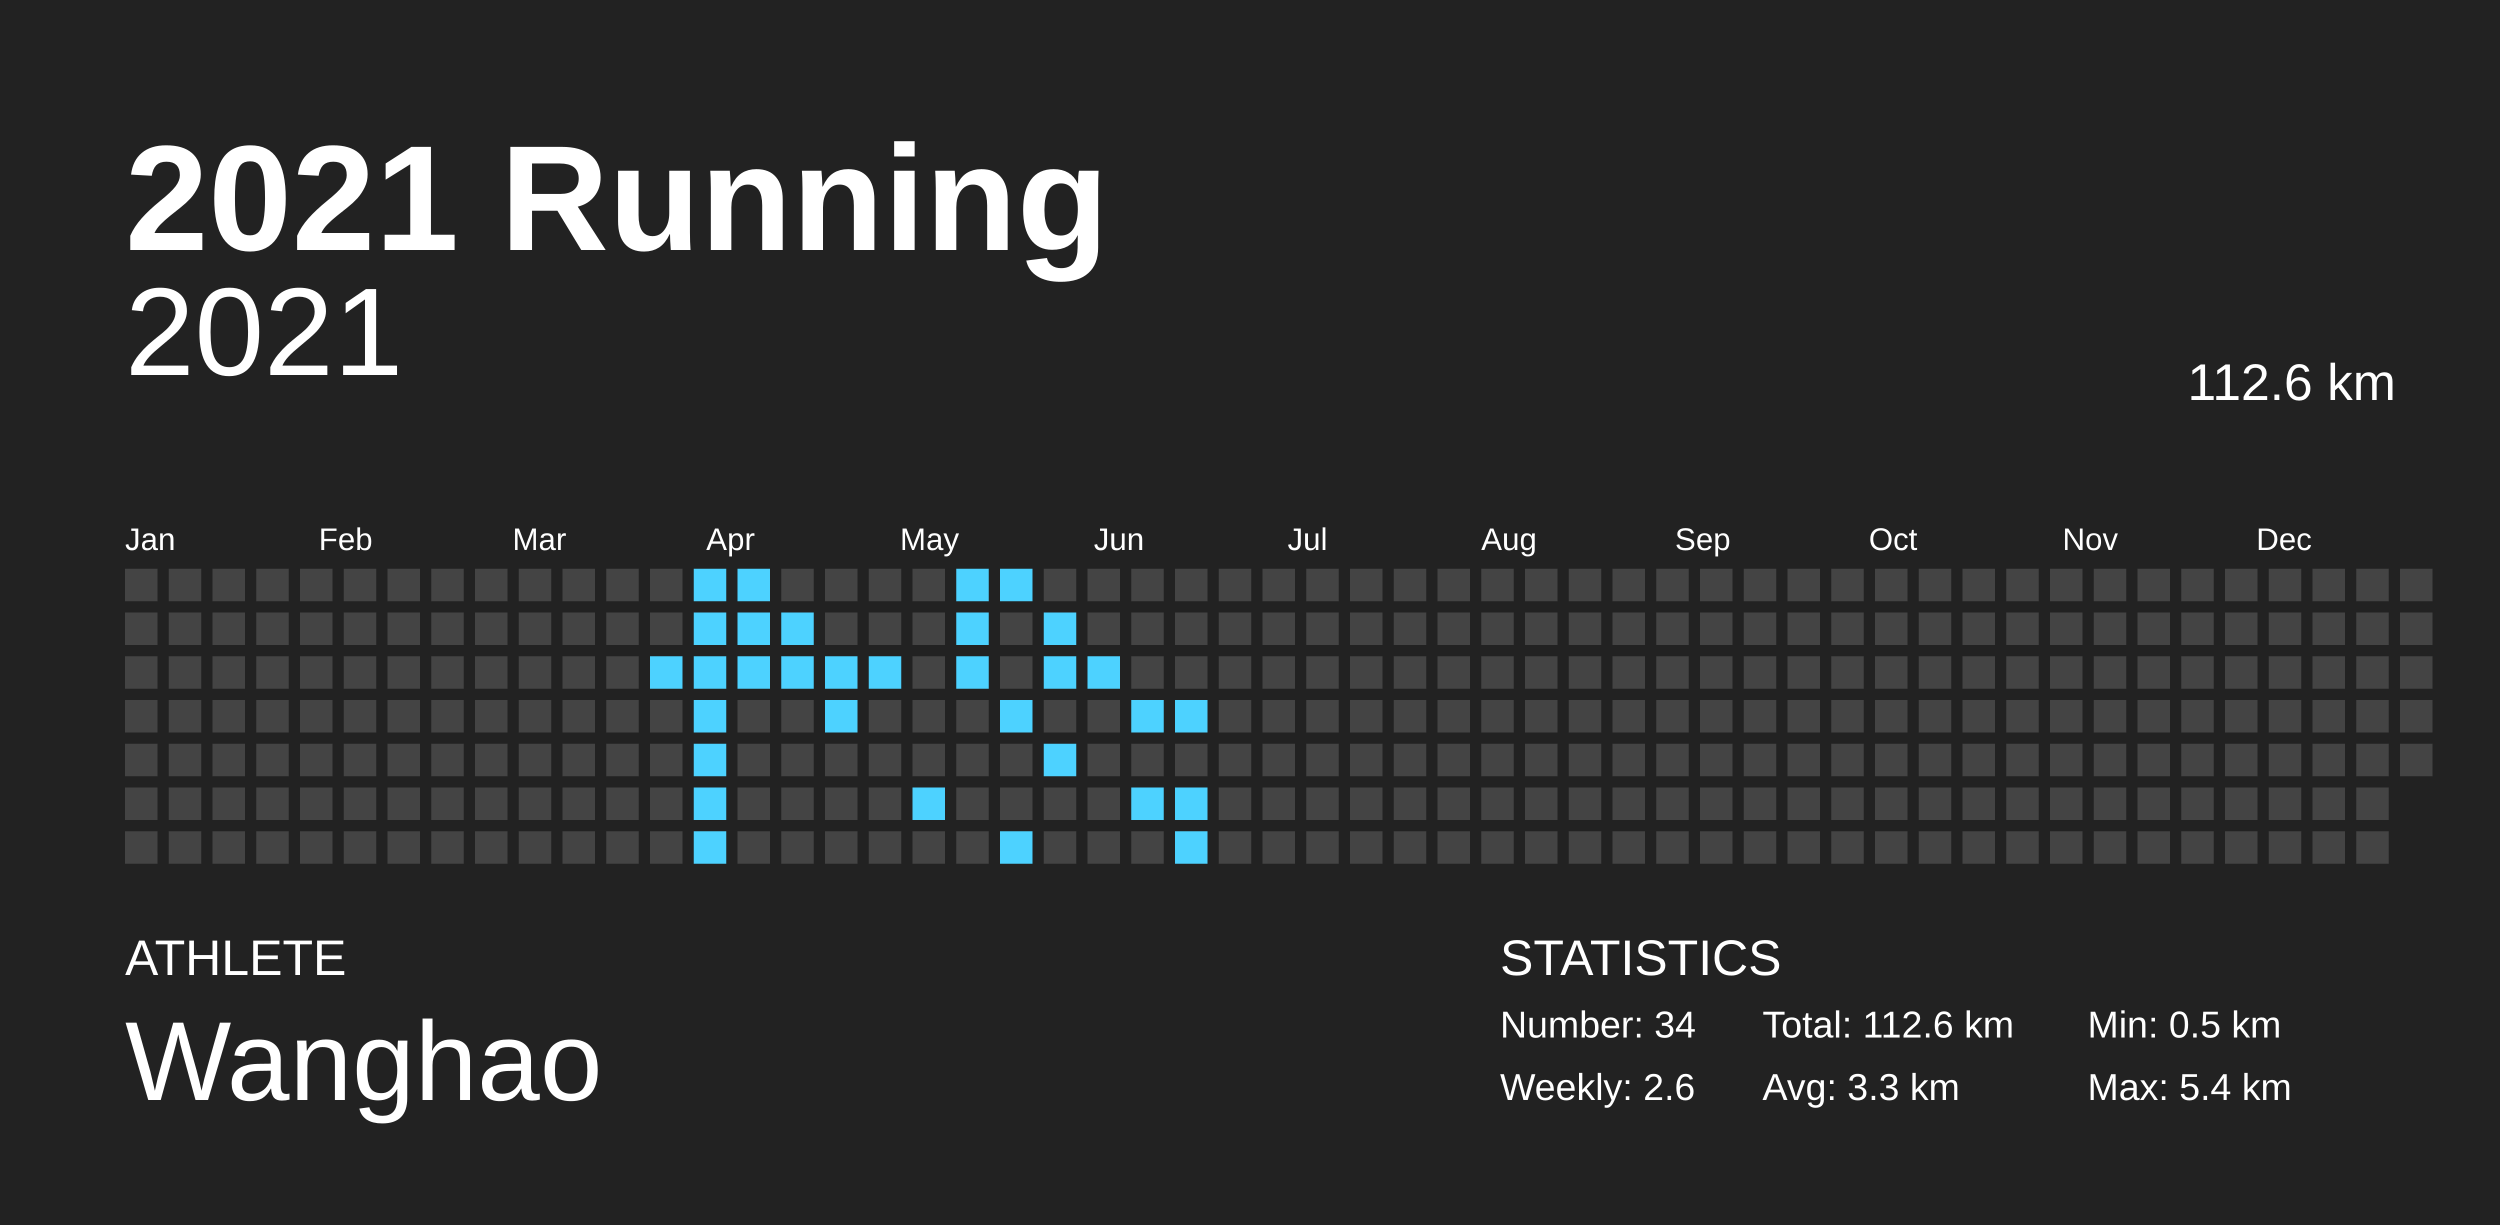
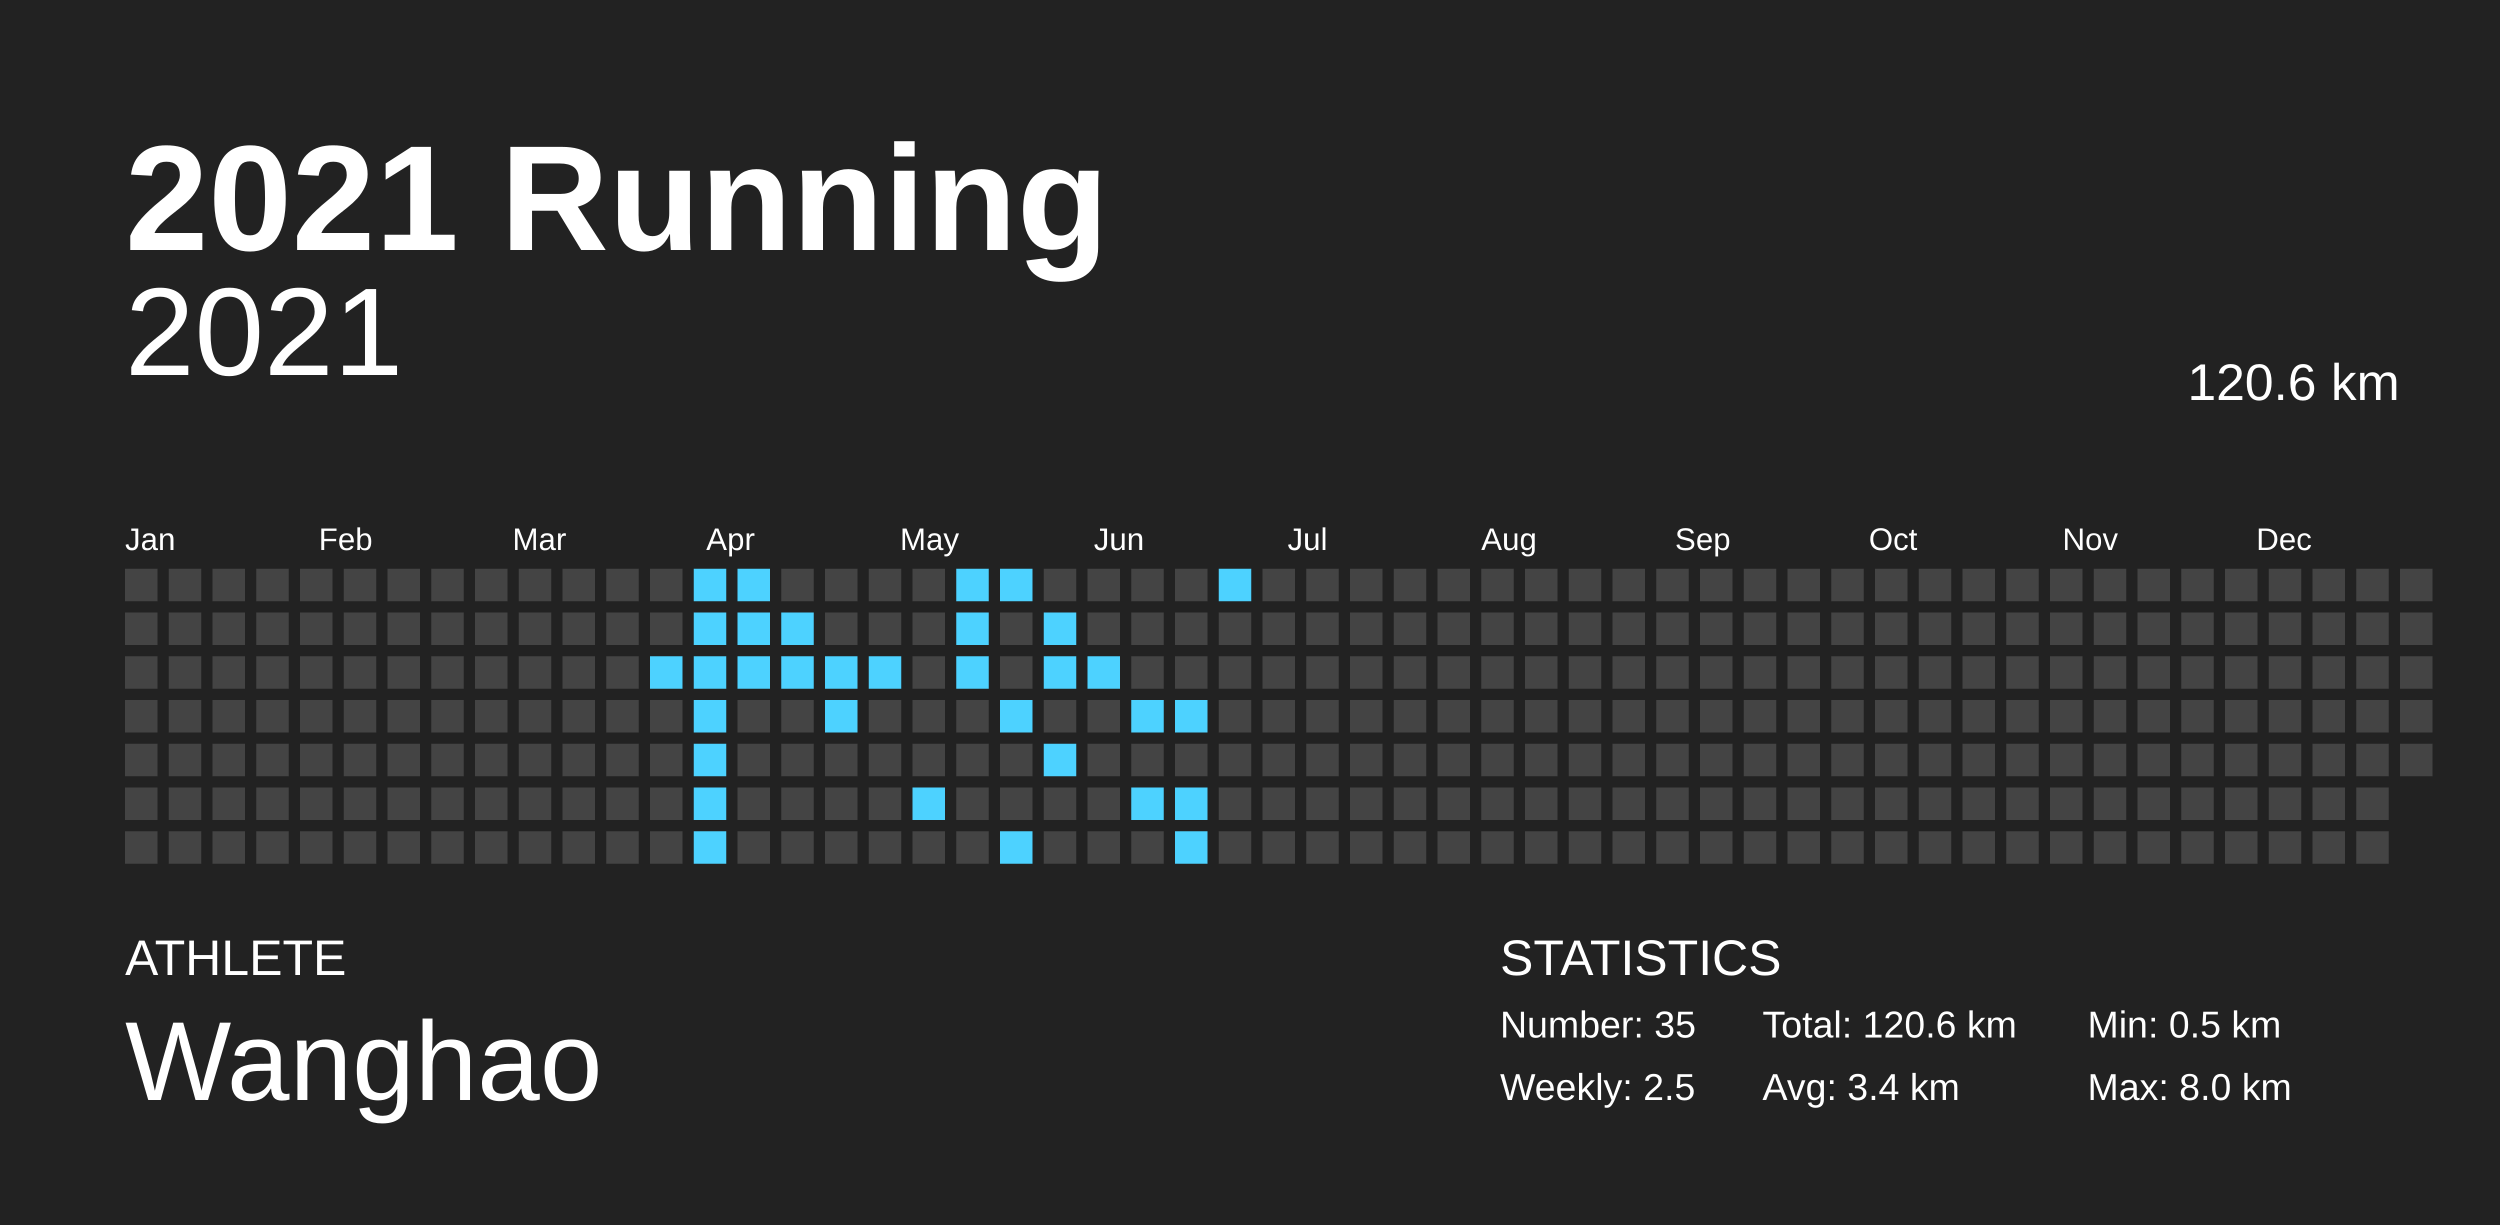
<svg xmlns="http://www.w3.org/2000/svg" baseProfile="full" height="98mm" version="1.1" viewBox="0,0,200,98" width="200mm">
  <defs />
  <rect fill="#222222" height="98" width="200" x="0" y="0" />
  <text fill="#FFFFFF" style="font-size:12px; font-family:Arial; font-weight:bold;" x="10" y="20">2021 Running</text>
  <text fill="#FFFFFF" style="font-size:4px; font-family:Arial" x="10" y="78">ATHLETE</text>
  <text fill="#FFFFFF" style="font-size:9px; font-family:Arial" x="10" y="88">Wanghao</text>
  <text fill="#FFFFFF" style="font-size:4px; font-family:Arial" x="120" y="78">STATISTICS</text>
-   <text fill="#FFFFFF" style="font-size:3px; font-family:Arial" x="120" y="83">Number: 34</text>
-   <text fill="#FFFFFF" style="font-size:3px; font-family:Arial" x="120" y="88">Weekly: 2.6</text>
-   <text fill="#FFFFFF" style="font-size:3px; font-family:Arial" x="141" y="83">Total: 112.6 km</text>
-   <text fill="#FFFFFF" style="font-size:3px; font-family:Arial" x="141" y="88">Avg: 3.3 km</text>
+   <text fill="#FFFFFF" style="font-size:3px; font-family:Arial" x="120" y="83">Number: 35</text>
+   <text fill="#FFFFFF" style="font-size:3px; font-family:Arial" x="120" y="88">Weekly: 2.5</text>
+   <text fill="#FFFFFF" style="font-size:3px; font-family:Arial" x="141" y="83">Total: 120.6 km</text>
+   <text fill="#FFFFFF" style="font-size:3px; font-family:Arial" x="141" y="88">Avg: 3.4 km</text>
  <text fill="#FFFFFF" style="font-size:3px; font-family:Arial" x="167" y="83">Min: 0.5 km</text>
-   <text fill="#FFFFFF" style="font-size:3px; font-family:Arial" x="167" y="88">Max: 5.4 km</text>
+   <text fill="#FFFFFF" style="font-size:3px; font-family:Arial" x="167" y="88">Max: 8.0 km</text>
  <text alignment-baseline="hanging" fill="#FFFFFF" style="font-size:10.0px; font-family:Arial;" x="10" y="30">2021</text>
-   <text alignment-baseline="hanging" fill="#FFFFFF" style="font-size:4.125px; font-family:Arial;" x="175" y="32">112.6 km</text>
+   <text alignment-baseline="hanging" fill="#FFFFFF" style="font-size:4.125px; font-family:Arial;" x="175" y="32">120.6 km</text>
  <text fill="#FFFFFF" style="font-size:2.5px; font-family:Arial" x="10.0" y="44">Jan</text>
  <text fill="#FFFFFF" style="font-size:2.5px; font-family:Arial" x="25.5" y="44">Feb</text>
  <text fill="#FFFFFF" style="font-size:2.5px; font-family:Arial" x="41.0" y="44">Mar</text>
  <text fill="#FFFFFF" style="font-size:2.5px; font-family:Arial" x="56.5" y="44">Apr</text>
  <text fill="#FFFFFF" style="font-size:2.5px; font-family:Arial" x="72.0" y="44">May</text>
  <text fill="#FFFFFF" style="font-size:2.5px; font-family:Arial" x="87.5" y="44">Jun</text>
  <text fill="#FFFFFF" style="font-size:2.5px; font-family:Arial" x="103.0" y="44">Jul</text>
  <text fill="#FFFFFF" style="font-size:2.5px; font-family:Arial" x="118.5" y="44">Aug</text>
  <text fill="#FFFFFF" style="font-size:2.5px; font-family:Arial" x="134.0" y="44">Sep</text>
  <text fill="#FFFFFF" style="font-size:2.5px; font-family:Arial" x="149.5" y="44">Oct</text>
  <text fill="#FFFFFF" style="font-size:2.5px; font-family:Arial" x="165.0" y="44">Nov</text>
  <text fill="#FFFFFF" style="font-size:2.5px; font-family:Arial" x="180.5" y="44">Dec</text>
  <rect fill="#444444" height="2.6" width="2.6" x="10.0" y="45.5" />
  <rect fill="#444444" height="2.6" width="2.6" x="10.0" y="49.0" />
  <rect fill="#444444" height="2.6" width="2.6" x="10.0" y="52.5" />
  <rect fill="#444444" height="2.6" width="2.6" x="10.0" y="56.0" />
  <rect fill="#444444" height="2.6" width="2.6" x="10.0" y="59.5" />
  <rect fill="#444444" height="2.6" width="2.6" x="10.0" y="63.0" />
  <rect fill="#444444" height="2.6" width="2.6" x="10.0" y="66.5" />
  <rect fill="#444444" height="2.6" width="2.6" x="13.5" y="45.5" />
  <rect fill="#444444" height="2.6" width="2.6" x="13.5" y="49.0" />
  <rect fill="#444444" height="2.6" width="2.6" x="13.5" y="52.5" />
  <rect fill="#444444" height="2.6" width="2.6" x="13.5" y="56.0" />
  <rect fill="#444444" height="2.6" width="2.6" x="13.5" y="59.5" />
  <rect fill="#444444" height="2.6" width="2.6" x="13.5" y="63.0" />
  <rect fill="#444444" height="2.6" width="2.6" x="13.5" y="66.5" />
  <rect fill="#444444" height="2.6" width="2.6" x="17.0" y="45.5" />
  <rect fill="#444444" height="2.6" width="2.6" x="17.0" y="49.0" />
  <rect fill="#444444" height="2.6" width="2.6" x="17.0" y="52.5" />
  <rect fill="#444444" height="2.6" width="2.6" x="17.0" y="56.0" />
  <rect fill="#444444" height="2.6" width="2.6" x="17.0" y="59.5" />
  <rect fill="#444444" height="2.6" width="2.6" x="17.0" y="63.0" />
  <rect fill="#444444" height="2.6" width="2.6" x="17.0" y="66.5" />
  <rect fill="#444444" height="2.6" width="2.6" x="20.5" y="45.5" />
  <rect fill="#444444" height="2.6" width="2.6" x="20.5" y="49.0" />
  <rect fill="#444444" height="2.6" width="2.6" x="20.5" y="52.5" />
  <rect fill="#444444" height="2.6" width="2.6" x="20.5" y="56.0" />
  <rect fill="#444444" height="2.6" width="2.6" x="20.5" y="59.5" />
  <rect fill="#444444" height="2.6" width="2.6" x="20.5" y="63.0" />
  <rect fill="#444444" height="2.6" width="2.6" x="20.5" y="66.5" />
  <rect fill="#444444" height="2.6" width="2.6" x="24.0" y="45.5" />
  <rect fill="#444444" height="2.6" width="2.6" x="24.0" y="49.0" />
  <rect fill="#444444" height="2.6" width="2.6" x="24.0" y="52.5" />
  <rect fill="#444444" height="2.6" width="2.6" x="24.0" y="56.0" />
  <rect fill="#444444" height="2.6" width="2.6" x="24.0" y="59.5" />
  <rect fill="#444444" height="2.6" width="2.6" x="24.0" y="63.0" />
  <rect fill="#444444" height="2.6" width="2.6" x="24.0" y="66.5" />
  <rect fill="#444444" height="2.6" width="2.6" x="27.5" y="45.5" />
  <rect fill="#444444" height="2.6" width="2.6" x="27.5" y="49.0" />
  <rect fill="#444444" height="2.6" width="2.6" x="27.5" y="52.5" />
  <rect fill="#444444" height="2.6" width="2.6" x="27.5" y="56.0" />
  <rect fill="#444444" height="2.6" width="2.6" x="27.5" y="59.5" />
  <rect fill="#444444" height="2.6" width="2.6" x="27.5" y="63.0" />
  <rect fill="#444444" height="2.6" width="2.6" x="27.5" y="66.5" />
  <rect fill="#444444" height="2.6" width="2.6" x="31.0" y="45.5" />
  <rect fill="#444444" height="2.6" width="2.6" x="31.0" y="49.0" />
  <rect fill="#444444" height="2.6" width="2.6" x="31.0" y="52.5" />
  <rect fill="#444444" height="2.6" width="2.6" x="31.0" y="56.0" />
  <rect fill="#444444" height="2.6" width="2.6" x="31.0" y="59.5" />
  <rect fill="#444444" height="2.6" width="2.6" x="31.0" y="63.0" />
  <rect fill="#444444" height="2.6" width="2.6" x="31.0" y="66.5" />
  <rect fill="#444444" height="2.6" width="2.6" x="34.5" y="45.5" />
  <rect fill="#444444" height="2.6" width="2.6" x="34.5" y="49.0" />
  <rect fill="#444444" height="2.6" width="2.6" x="34.5" y="52.5" />
  <rect fill="#444444" height="2.6" width="2.6" x="34.5" y="56.0" />
  <rect fill="#444444" height="2.6" width="2.6" x="34.5" y="59.5" />
  <rect fill="#444444" height="2.6" width="2.6" x="34.5" y="63.0" />
  <rect fill="#444444" height="2.6" width="2.6" x="34.5" y="66.5" />
  <rect fill="#444444" height="2.6" width="2.6" x="38.0" y="45.5" />
  <rect fill="#444444" height="2.6" width="2.6" x="38.0" y="49.0" />
  <rect fill="#444444" height="2.6" width="2.6" x="38.0" y="52.5" />
  <rect fill="#444444" height="2.6" width="2.6" x="38.0" y="56.0" />
  <rect fill="#444444" height="2.6" width="2.6" x="38.0" y="59.5" />
  <rect fill="#444444" height="2.6" width="2.6" x="38.0" y="63.0" />
  <rect fill="#444444" height="2.6" width="2.6" x="38.0" y="66.5" />
  <rect fill="#444444" height="2.6" width="2.6" x="41.5" y="45.5" />
  <rect fill="#444444" height="2.6" width="2.6" x="41.5" y="49.0" />
  <rect fill="#444444" height="2.6" width="2.6" x="41.5" y="52.5" />
  <rect fill="#444444" height="2.6" width="2.6" x="41.5" y="56.0" />
  <rect fill="#444444" height="2.6" width="2.6" x="41.5" y="59.5" />
  <rect fill="#444444" height="2.6" width="2.6" x="41.5" y="63.0" />
  <rect fill="#444444" height="2.6" width="2.6" x="41.5" y="66.5" />
  <rect fill="#444444" height="2.6" width="2.6" x="45.0" y="45.5" />
  <rect fill="#444444" height="2.6" width="2.6" x="45.0" y="49.0" />
  <rect fill="#444444" height="2.6" width="2.6" x="45.0" y="52.5" />
  <rect fill="#444444" height="2.6" width="2.6" x="45.0" y="56.0" />
  <rect fill="#444444" height="2.6" width="2.6" x="45.0" y="59.5" />
  <rect fill="#444444" height="2.6" width="2.6" x="45.0" y="63.0" />
  <rect fill="#444444" height="2.6" width="2.6" x="45.0" y="66.5" />
  <rect fill="#444444" height="2.6" width="2.6" x="48.5" y="45.5" />
  <rect fill="#444444" height="2.6" width="2.6" x="48.5" y="49.0" />
  <rect fill="#444444" height="2.6" width="2.6" x="48.5" y="52.5" />
  <rect fill="#444444" height="2.6" width="2.6" x="48.5" y="56.0" />
  <rect fill="#444444" height="2.6" width="2.6" x="48.5" y="59.5" />
  <rect fill="#444444" height="2.6" width="2.6" x="48.5" y="63.0" />
  <rect fill="#444444" height="2.6" width="2.6" x="48.5" y="66.5" />
  <rect fill="#444444" height="2.6" width="2.6" x="52.0" y="45.5" />
  <rect fill="#444444" height="2.6" width="2.6" x="52.0" y="49.0" />
  <rect fill="#4dd2ff" height="2.6" width="2.6" x="52.0" y="52.5" />
  <rect fill="#444444" height="2.6" width="2.6" x="52.0" y="56.0" />
  <rect fill="#444444" height="2.6" width="2.6" x="52.0" y="59.5" />
  <rect fill="#444444" height="2.6" width="2.6" x="52.0" y="63.0" />
  <rect fill="#444444" height="2.6" width="2.6" x="52.0" y="66.5" />
  <rect fill="#4dd2ff" height="2.6" width="2.6" x="55.5" y="45.5" />
  <rect fill="#4dd2ff" height="2.6" width="2.6" x="55.5" y="49.0" />
  <rect fill="#4dd2ff" height="2.6" width="2.6" x="55.5" y="52.5" />
  <rect fill="#4dd2ff" height="2.6" width="2.6" x="55.5" y="56.0" />
  <rect fill="#4dd2ff" height="2.6" width="2.6" x="55.5" y="59.5" />
  <rect fill="#4dd2ff" height="2.6" width="2.6" x="55.5" y="63.0" />
  <rect fill="#4dd2ff" height="2.6" width="2.6" x="55.5" y="66.5" />
  <rect fill="#4dd2ff" height="2.6" width="2.6" x="59.0" y="45.5" />
  <rect fill="#4dd2ff" height="2.6" width="2.6" x="59.0" y="49.0" />
  <rect fill="#4dd2ff" height="2.6" width="2.6" x="59.0" y="52.5" />
  <rect fill="#444444" height="2.6" width="2.6" x="59.0" y="56.0" />
  <rect fill="#444444" height="2.6" width="2.6" x="59.0" y="59.5" />
  <rect fill="#444444" height="2.6" width="2.6" x="59.0" y="63.0" />
  <rect fill="#444444" height="2.6" width="2.6" x="59.0" y="66.5" />
  <rect fill="#444444" height="2.6" width="2.6" x="62.5" y="45.5" />
  <rect fill="#4dd2ff" height="2.6" width="2.6" x="62.5" y="49.0" />
  <rect fill="#4dd2ff" height="2.6" width="2.6" x="62.5" y="52.5" />
  <rect fill="#444444" height="2.6" width="2.6" x="62.5" y="56.0" />
  <rect fill="#444444" height="2.6" width="2.6" x="62.5" y="59.5" />
  <rect fill="#444444" height="2.6" width="2.6" x="62.5" y="63.0" />
  <rect fill="#444444" height="2.6" width="2.6" x="62.5" y="66.5" />
  <rect fill="#444444" height="2.6" width="2.6" x="66.0" y="45.5" />
  <rect fill="#444444" height="2.6" width="2.6" x="66.0" y="49.0" />
  <rect fill="#4dd2ff" height="2.6" width="2.6" x="66.0" y="52.5" />
  <rect fill="#4dd2ff" height="2.6" width="2.6" x="66.0" y="56.0" />
  <rect fill="#444444" height="2.6" width="2.6" x="66.0" y="59.5" />
  <rect fill="#444444" height="2.6" width="2.6" x="66.0" y="63.0" />
  <rect fill="#444444" height="2.6" width="2.6" x="66.0" y="66.5" />
  <rect fill="#444444" height="2.6" width="2.6" x="69.5" y="45.5" />
  <rect fill="#444444" height="2.6" width="2.6" x="69.5" y="49.0" />
  <rect fill="#4dd2ff" height="2.6" width="2.6" x="69.5" y="52.5" />
  <rect fill="#444444" height="2.6" width="2.6" x="69.5" y="56.0" />
  <rect fill="#444444" height="2.6" width="2.6" x="69.5" y="59.5" />
  <rect fill="#444444" height="2.6" width="2.6" x="69.5" y="63.0" />
  <rect fill="#444444" height="2.6" width="2.6" x="69.5" y="66.5" />
  <rect fill="#444444" height="2.6" width="2.6" x="73.0" y="45.5" />
  <rect fill="#444444" height="2.6" width="2.6" x="73.0" y="49.0" />
  <rect fill="#444444" height="2.6" width="2.6" x="73.0" y="52.5" />
  <rect fill="#444444" height="2.6" width="2.6" x="73.0" y="56.0" />
  <rect fill="#444444" height="2.6" width="2.6" x="73.0" y="59.5" />
  <rect fill="#4dd2ff" height="2.6" width="2.6" x="73.0" y="63.0" />
  <rect fill="#444444" height="2.6" width="2.6" x="73.0" y="66.5" />
  <rect fill="#4dd2ff" height="2.6" width="2.6" x="76.5" y="45.5" />
  <rect fill="#4dd2ff" height="2.6" width="2.6" x="76.5" y="49.0" />
  <rect fill="#4dd2ff" height="2.6" width="2.6" x="76.5" y="52.5" />
  <rect fill="#444444" height="2.6" width="2.6" x="76.5" y="56.0" />
  <rect fill="#444444" height="2.6" width="2.6" x="76.5" y="59.5" />
  <rect fill="#444444" height="2.6" width="2.6" x="76.5" y="63.0" />
  <rect fill="#444444" height="2.6" width="2.6" x="76.5" y="66.5" />
  <rect fill="#4dd2ff" height="2.6" width="2.6" x="80.0" y="45.5" />
  <rect fill="#444444" height="2.6" width="2.6" x="80.0" y="49.0" />
  <rect fill="#444444" height="2.6" width="2.6" x="80.0" y="52.5" />
  <rect fill="#4dd2ff" height="2.6" width="2.6" x="80.0" y="56.0" />
  <rect fill="#444444" height="2.6" width="2.6" x="80.0" y="59.5" />
  <rect fill="#444444" height="2.6" width="2.6" x="80.0" y="63.0" />
  <rect fill="#4dd2ff" height="2.6" width="2.6" x="80.0" y="66.5" />
  <rect fill="#444444" height="2.6" width="2.6" x="83.5" y="45.5" />
  <rect fill="#4dd2ff" height="2.6" width="2.6" x="83.5" y="49.0" />
  <rect fill="#4dd2ff" height="2.6" width="2.6" x="83.5" y="52.5" />
  <rect fill="#444444" height="2.6" width="2.6" x="83.5" y="56.0" />
  <rect fill="#4dd2ff" height="2.6" width="2.6" x="83.5" y="59.5" />
  <rect fill="#444444" height="2.6" width="2.6" x="83.5" y="63.0" />
  <rect fill="#444444" height="2.6" width="2.6" x="83.5" y="66.5" />
  <rect fill="#444444" height="2.6" width="2.6" x="87.0" y="45.5" />
  <rect fill="#444444" height="2.6" width="2.6" x="87.0" y="49.0" />
  <rect fill="#4dd2ff" height="2.6" width="2.6" x="87.0" y="52.5" />
  <rect fill="#444444" height="2.6" width="2.6" x="87.0" y="56.0" />
  <rect fill="#444444" height="2.6" width="2.6" x="87.0" y="59.5" />
  <rect fill="#444444" height="2.6" width="2.6" x="87.0" y="63.0" />
  <rect fill="#444444" height="2.6" width="2.6" x="87.0" y="66.5" />
  <rect fill="#444444" height="2.6" width="2.6" x="90.5" y="45.5" />
  <rect fill="#444444" height="2.6" width="2.6" x="90.5" y="49.0" />
  <rect fill="#444444" height="2.6" width="2.6" x="90.5" y="52.5" />
  <rect fill="#4dd2ff" height="2.6" width="2.6" x="90.5" y="56.0" />
  <rect fill="#444444" height="2.6" width="2.6" x="90.5" y="59.5" />
  <rect fill="#4dd2ff" height="2.6" width="2.6" x="90.5" y="63.0" />
  <rect fill="#444444" height="2.6" width="2.6" x="90.5" y="66.5" />
  <rect fill="#444444" height="2.6" width="2.6" x="94.0" y="45.5" />
  <rect fill="#444444" height="2.6" width="2.6" x="94.0" y="49.0" />
  <rect fill="#444444" height="2.6" width="2.6" x="94.0" y="52.5" />
  <rect fill="#4dd2ff" height="2.6" width="2.6" x="94.0" y="56.0" />
  <rect fill="#444444" height="2.6" width="2.6" x="94.0" y="59.5" />
  <rect fill="#4dd2ff" height="2.6" width="2.6" x="94.0" y="63.0" />
  <rect fill="#4dd2ff" height="2.6" width="2.6" x="94.0" y="66.5" />
-   <rect fill="#444444" height="2.6" width="2.6" x="97.5" y="45.5" />
+   <rect fill="#4dd2ff" height="2.6" width="2.6" x="97.5" y="45.5" />
  <rect fill="#444444" height="2.6" width="2.6" x="97.5" y="49.0" />
  <rect fill="#444444" height="2.6" width="2.6" x="97.5" y="52.5" />
  <rect fill="#444444" height="2.6" width="2.6" x="97.5" y="56.0" />
  <rect fill="#444444" height="2.6" width="2.6" x="97.5" y="59.5" />
  <rect fill="#444444" height="2.6" width="2.6" x="97.5" y="63.0" />
  <rect fill="#444444" height="2.6" width="2.6" x="97.5" y="66.5" />
  <rect fill="#444444" height="2.6" width="2.6" x="101.0" y="45.5" />
  <rect fill="#444444" height="2.6" width="2.6" x="101.0" y="49.0" />
  <rect fill="#444444" height="2.6" width="2.6" x="101.0" y="52.5" />
  <rect fill="#444444" height="2.6" width="2.6" x="101.0" y="56.0" />
  <rect fill="#444444" height="2.6" width="2.6" x="101.0" y="59.5" />
  <rect fill="#444444" height="2.6" width="2.6" x="101.0" y="63.0" />
  <rect fill="#444444" height="2.6" width="2.6" x="101.0" y="66.5" />
  <rect fill="#444444" height="2.6" width="2.6" x="104.5" y="45.5" />
  <rect fill="#444444" height="2.6" width="2.6" x="104.5" y="49.0" />
  <rect fill="#444444" height="2.6" width="2.6" x="104.5" y="52.5" />
  <rect fill="#444444" height="2.6" width="2.6" x="104.5" y="56.0" />
  <rect fill="#444444" height="2.6" width="2.6" x="104.5" y="59.5" />
  <rect fill="#444444" height="2.6" width="2.6" x="104.5" y="63.0" />
  <rect fill="#444444" height="2.6" width="2.6" x="104.5" y="66.5" />
  <rect fill="#444444" height="2.6" width="2.6" x="108.0" y="45.5" />
  <rect fill="#444444" height="2.6" width="2.6" x="108.0" y="49.0" />
  <rect fill="#444444" height="2.6" width="2.6" x="108.0" y="52.5" />
  <rect fill="#444444" height="2.6" width="2.6" x="108.0" y="56.0" />
  <rect fill="#444444" height="2.6" width="2.6" x="108.0" y="59.5" />
  <rect fill="#444444" height="2.6" width="2.6" x="108.0" y="63.0" />
  <rect fill="#444444" height="2.6" width="2.6" x="108.0" y="66.5" />
  <rect fill="#444444" height="2.6" width="2.6" x="111.5" y="45.5" />
  <rect fill="#444444" height="2.6" width="2.6" x="111.5" y="49.0" />
  <rect fill="#444444" height="2.6" width="2.6" x="111.5" y="52.5" />
  <rect fill="#444444" height="2.6" width="2.6" x="111.5" y="56.0" />
  <rect fill="#444444" height="2.6" width="2.6" x="111.5" y="59.5" />
  <rect fill="#444444" height="2.6" width="2.6" x="111.5" y="63.0" />
  <rect fill="#444444" height="2.6" width="2.6" x="111.5" y="66.5" />
  <rect fill="#444444" height="2.6" width="2.6" x="115.0" y="45.5" />
  <rect fill="#444444" height="2.6" width="2.6" x="115.0" y="49.0" />
  <rect fill="#444444" height="2.6" width="2.6" x="115.0" y="52.5" />
  <rect fill="#444444" height="2.6" width="2.6" x="115.0" y="56.0" />
  <rect fill="#444444" height="2.6" width="2.6" x="115.0" y="59.5" />
  <rect fill="#444444" height="2.6" width="2.6" x="115.0" y="63.0" />
  <rect fill="#444444" height="2.6" width="2.6" x="115.0" y="66.5" />
  <rect fill="#444444" height="2.6" width="2.6" x="118.5" y="45.5" />
  <rect fill="#444444" height="2.6" width="2.6" x="118.5" y="49.0" />
  <rect fill="#444444" height="2.6" width="2.6" x="118.5" y="52.5" />
  <rect fill="#444444" height="2.6" width="2.6" x="118.5" y="56.0" />
  <rect fill="#444444" height="2.6" width="2.6" x="118.5" y="59.5" />
  <rect fill="#444444" height="2.6" width="2.6" x="118.5" y="63.0" />
  <rect fill="#444444" height="2.6" width="2.6" x="118.5" y="66.5" />
  <rect fill="#444444" height="2.6" width="2.6" x="122.0" y="45.5" />
  <rect fill="#444444" height="2.6" width="2.6" x="122.0" y="49.0" />
  <rect fill="#444444" height="2.6" width="2.6" x="122.0" y="52.5" />
  <rect fill="#444444" height="2.6" width="2.6" x="122.0" y="56.0" />
  <rect fill="#444444" height="2.6" width="2.6" x="122.0" y="59.5" />
  <rect fill="#444444" height="2.6" width="2.6" x="122.0" y="63.0" />
  <rect fill="#444444" height="2.6" width="2.6" x="122.0" y="66.5" />
  <rect fill="#444444" height="2.6" width="2.6" x="125.5" y="45.5" />
  <rect fill="#444444" height="2.6" width="2.6" x="125.5" y="49.0" />
  <rect fill="#444444" height="2.6" width="2.6" x="125.5" y="52.5" />
  <rect fill="#444444" height="2.6" width="2.6" x="125.5" y="56.0" />
  <rect fill="#444444" height="2.6" width="2.6" x="125.5" y="59.5" />
  <rect fill="#444444" height="2.6" width="2.6" x="125.5" y="63.0" />
  <rect fill="#444444" height="2.6" width="2.6" x="125.5" y="66.5" />
  <rect fill="#444444" height="2.6" width="2.6" x="129.0" y="45.5" />
  <rect fill="#444444" height="2.6" width="2.6" x="129.0" y="49.0" />
  <rect fill="#444444" height="2.6" width="2.6" x="129.0" y="52.5" />
  <rect fill="#444444" height="2.6" width="2.6" x="129.0" y="56.0" />
  <rect fill="#444444" height="2.6" width="2.6" x="129.0" y="59.5" />
  <rect fill="#444444" height="2.6" width="2.6" x="129.0" y="63.0" />
  <rect fill="#444444" height="2.6" width="2.6" x="129.0" y="66.5" />
  <rect fill="#444444" height="2.6" width="2.6" x="132.5" y="45.5" />
  <rect fill="#444444" height="2.6" width="2.6" x="132.5" y="49.0" />
  <rect fill="#444444" height="2.6" width="2.6" x="132.5" y="52.5" />
  <rect fill="#444444" height="2.6" width="2.6" x="132.5" y="56.0" />
  <rect fill="#444444" height="2.6" width="2.6" x="132.5" y="59.5" />
  <rect fill="#444444" height="2.6" width="2.6" x="132.5" y="63.0" />
  <rect fill="#444444" height="2.6" width="2.6" x="132.5" y="66.5" />
  <rect fill="#444444" height="2.6" width="2.6" x="136.0" y="45.5" />
  <rect fill="#444444" height="2.6" width="2.6" x="136.0" y="49.0" />
  <rect fill="#444444" height="2.6" width="2.6" x="136.0" y="52.5" />
  <rect fill="#444444" height="2.6" width="2.6" x="136.0" y="56.0" />
  <rect fill="#444444" height="2.6" width="2.6" x="136.0" y="59.5" />
  <rect fill="#444444" height="2.6" width="2.6" x="136.0" y="63.0" />
  <rect fill="#444444" height="2.6" width="2.6" x="136.0" y="66.5" />
  <rect fill="#444444" height="2.6" width="2.6" x="139.5" y="45.5" />
  <rect fill="#444444" height="2.6" width="2.6" x="139.5" y="49.0" />
  <rect fill="#444444" height="2.6" width="2.6" x="139.5" y="52.5" />
  <rect fill="#444444" height="2.6" width="2.6" x="139.5" y="56.0" />
  <rect fill="#444444" height="2.6" width="2.6" x="139.5" y="59.5" />
  <rect fill="#444444" height="2.6" width="2.6" x="139.5" y="63.0" />
  <rect fill="#444444" height="2.6" width="2.6" x="139.5" y="66.5" />
  <rect fill="#444444" height="2.6" width="2.6" x="143.0" y="45.5" />
  <rect fill="#444444" height="2.6" width="2.6" x="143.0" y="49.0" />
  <rect fill="#444444" height="2.6" width="2.6" x="143.0" y="52.5" />
  <rect fill="#444444" height="2.6" width="2.6" x="143.0" y="56.0" />
  <rect fill="#444444" height="2.6" width="2.6" x="143.0" y="59.5" />
  <rect fill="#444444" height="2.6" width="2.6" x="143.0" y="63.0" />
  <rect fill="#444444" height="2.6" width="2.6" x="143.0" y="66.5" />
  <rect fill="#444444" height="2.6" width="2.6" x="146.5" y="45.5" />
  <rect fill="#444444" height="2.6" width="2.6" x="146.5" y="49.0" />
  <rect fill="#444444" height="2.6" width="2.6" x="146.5" y="52.5" />
  <rect fill="#444444" height="2.6" width="2.6" x="146.5" y="56.0" />
  <rect fill="#444444" height="2.6" width="2.6" x="146.5" y="59.5" />
  <rect fill="#444444" height="2.6" width="2.6" x="146.5" y="63.0" />
  <rect fill="#444444" height="2.6" width="2.6" x="146.5" y="66.5" />
  <rect fill="#444444" height="2.6" width="2.6" x="150.0" y="45.5" />
  <rect fill="#444444" height="2.6" width="2.6" x="150.0" y="49.0" />
  <rect fill="#444444" height="2.6" width="2.6" x="150.0" y="52.5" />
  <rect fill="#444444" height="2.6" width="2.6" x="150.0" y="56.0" />
  <rect fill="#444444" height="2.6" width="2.6" x="150.0" y="59.5" />
  <rect fill="#444444" height="2.6" width="2.6" x="150.0" y="63.0" />
  <rect fill="#444444" height="2.6" width="2.6" x="150.0" y="66.5" />
  <rect fill="#444444" height="2.6" width="2.6" x="153.5" y="45.5" />
  <rect fill="#444444" height="2.6" width="2.6" x="153.5" y="49.0" />
  <rect fill="#444444" height="2.6" width="2.6" x="153.5" y="52.5" />
  <rect fill="#444444" height="2.6" width="2.6" x="153.5" y="56.0" />
  <rect fill="#444444" height="2.6" width="2.6" x="153.5" y="59.5" />
  <rect fill="#444444" height="2.6" width="2.6" x="153.5" y="63.0" />
  <rect fill="#444444" height="2.6" width="2.6" x="153.5" y="66.5" />
  <rect fill="#444444" height="2.6" width="2.6" x="157.0" y="45.5" />
  <rect fill="#444444" height="2.6" width="2.6" x="157.0" y="49.0" />
  <rect fill="#444444" height="2.6" width="2.6" x="157.0" y="52.5" />
  <rect fill="#444444" height="2.6" width="2.6" x="157.0" y="56.0" />
  <rect fill="#444444" height="2.6" width="2.6" x="157.0" y="59.5" />
  <rect fill="#444444" height="2.6" width="2.6" x="157.0" y="63.0" />
  <rect fill="#444444" height="2.6" width="2.6" x="157.0" y="66.5" />
  <rect fill="#444444" height="2.6" width="2.6" x="160.5" y="45.5" />
  <rect fill="#444444" height="2.6" width="2.6" x="160.5" y="49.0" />
  <rect fill="#444444" height="2.6" width="2.6" x="160.5" y="52.5" />
  <rect fill="#444444" height="2.6" width="2.6" x="160.5" y="56.0" />
  <rect fill="#444444" height="2.6" width="2.6" x="160.5" y="59.5" />
  <rect fill="#444444" height="2.6" width="2.6" x="160.5" y="63.0" />
  <rect fill="#444444" height="2.6" width="2.6" x="160.5" y="66.5" />
  <rect fill="#444444" height="2.6" width="2.6" x="164.0" y="45.5" />
  <rect fill="#444444" height="2.6" width="2.6" x="164.0" y="49.0" />
  <rect fill="#444444" height="2.6" width="2.6" x="164.0" y="52.5" />
  <rect fill="#444444" height="2.6" width="2.6" x="164.0" y="56.0" />
  <rect fill="#444444" height="2.6" width="2.6" x="164.0" y="59.5" />
  <rect fill="#444444" height="2.6" width="2.6" x="164.0" y="63.0" />
  <rect fill="#444444" height="2.6" width="2.6" x="164.0" y="66.5" />
  <rect fill="#444444" height="2.6" width="2.6" x="167.5" y="45.5" />
  <rect fill="#444444" height="2.6" width="2.6" x="167.5" y="49.0" />
  <rect fill="#444444" height="2.6" width="2.6" x="167.5" y="52.5" />
  <rect fill="#444444" height="2.6" width="2.6" x="167.5" y="56.0" />
  <rect fill="#444444" height="2.6" width="2.6" x="167.5" y="59.5" />
  <rect fill="#444444" height="2.6" width="2.6" x="167.5" y="63.0" />
  <rect fill="#444444" height="2.6" width="2.6" x="167.5" y="66.5" />
  <rect fill="#444444" height="2.6" width="2.6" x="171.0" y="45.5" />
  <rect fill="#444444" height="2.6" width="2.6" x="171.0" y="49.0" />
  <rect fill="#444444" height="2.6" width="2.6" x="171.0" y="52.5" />
  <rect fill="#444444" height="2.6" width="2.6" x="171.0" y="56.0" />
  <rect fill="#444444" height="2.6" width="2.6" x="171.0" y="59.5" />
  <rect fill="#444444" height="2.6" width="2.6" x="171.0" y="63.0" />
  <rect fill="#444444" height="2.6" width="2.6" x="171.0" y="66.5" />
  <rect fill="#444444" height="2.6" width="2.6" x="174.5" y="45.5" />
  <rect fill="#444444" height="2.6" width="2.6" x="174.5" y="49.0" />
  <rect fill="#444444" height="2.6" width="2.6" x="174.5" y="52.5" />
  <rect fill="#444444" height="2.6" width="2.6" x="174.5" y="56.0" />
  <rect fill="#444444" height="2.6" width="2.6" x="174.5" y="59.5" />
  <rect fill="#444444" height="2.6" width="2.6" x="174.5" y="63.0" />
  <rect fill="#444444" height="2.6" width="2.6" x="174.5" y="66.5" />
  <rect fill="#444444" height="2.6" width="2.6" x="178.0" y="45.5" />
  <rect fill="#444444" height="2.6" width="2.6" x="178.0" y="49.0" />
  <rect fill="#444444" height="2.6" width="2.6" x="178.0" y="52.5" />
  <rect fill="#444444" height="2.6" width="2.6" x="178.0" y="56.0" />
  <rect fill="#444444" height="2.6" width="2.6" x="178.0" y="59.5" />
  <rect fill="#444444" height="2.6" width="2.6" x="178.0" y="63.0" />
  <rect fill="#444444" height="2.6" width="2.6" x="178.0" y="66.5" />
  <rect fill="#444444" height="2.6" width="2.6" x="181.5" y="45.5" />
  <rect fill="#444444" height="2.6" width="2.6" x="181.5" y="49.0" />
  <rect fill="#444444" height="2.6" width="2.6" x="181.5" y="52.5" />
  <rect fill="#444444" height="2.6" width="2.6" x="181.5" y="56.0" />
  <rect fill="#444444" height="2.6" width="2.6" x="181.5" y="59.5" />
  <rect fill="#444444" height="2.6" width="2.6" x="181.5" y="63.0" />
  <rect fill="#444444" height="2.6" width="2.6" x="181.5" y="66.5" />
  <rect fill="#444444" height="2.6" width="2.6" x="185.0" y="45.5" />
  <rect fill="#444444" height="2.6" width="2.6" x="185.0" y="49.0" />
  <rect fill="#444444" height="2.6" width="2.6" x="185.0" y="52.5" />
  <rect fill="#444444" height="2.6" width="2.6" x="185.0" y="56.0" />
  <rect fill="#444444" height="2.6" width="2.6" x="185.0" y="59.5" />
  <rect fill="#444444" height="2.6" width="2.6" x="185.0" y="63.0" />
  <rect fill="#444444" height="2.6" width="2.6" x="185.0" y="66.5" />
  <rect fill="#444444" height="2.6" width="2.6" x="188.5" y="45.5" />
  <rect fill="#444444" height="2.6" width="2.6" x="188.5" y="49.0" />
  <rect fill="#444444" height="2.6" width="2.6" x="188.5" y="52.5" />
  <rect fill="#444444" height="2.6" width="2.6" x="188.5" y="56.0" />
  <rect fill="#444444" height="2.6" width="2.6" x="188.5" y="59.5" />
  <rect fill="#444444" height="2.6" width="2.6" x="188.5" y="63.0" />
  <rect fill="#444444" height="2.6" width="2.6" x="188.5" y="66.5" />
  <rect fill="#444444" height="2.6" width="2.6" x="192.0" y="45.5" />
  <rect fill="#444444" height="2.6" width="2.6" x="192.0" y="49.0" />
  <rect fill="#444444" height="2.6" width="2.6" x="192.0" y="52.5" />
  <rect fill="#444444" height="2.6" width="2.6" x="192.0" y="56.0" />
  <rect fill="#444444" height="2.6" width="2.6" x="192.0" y="59.5" />
</svg>
